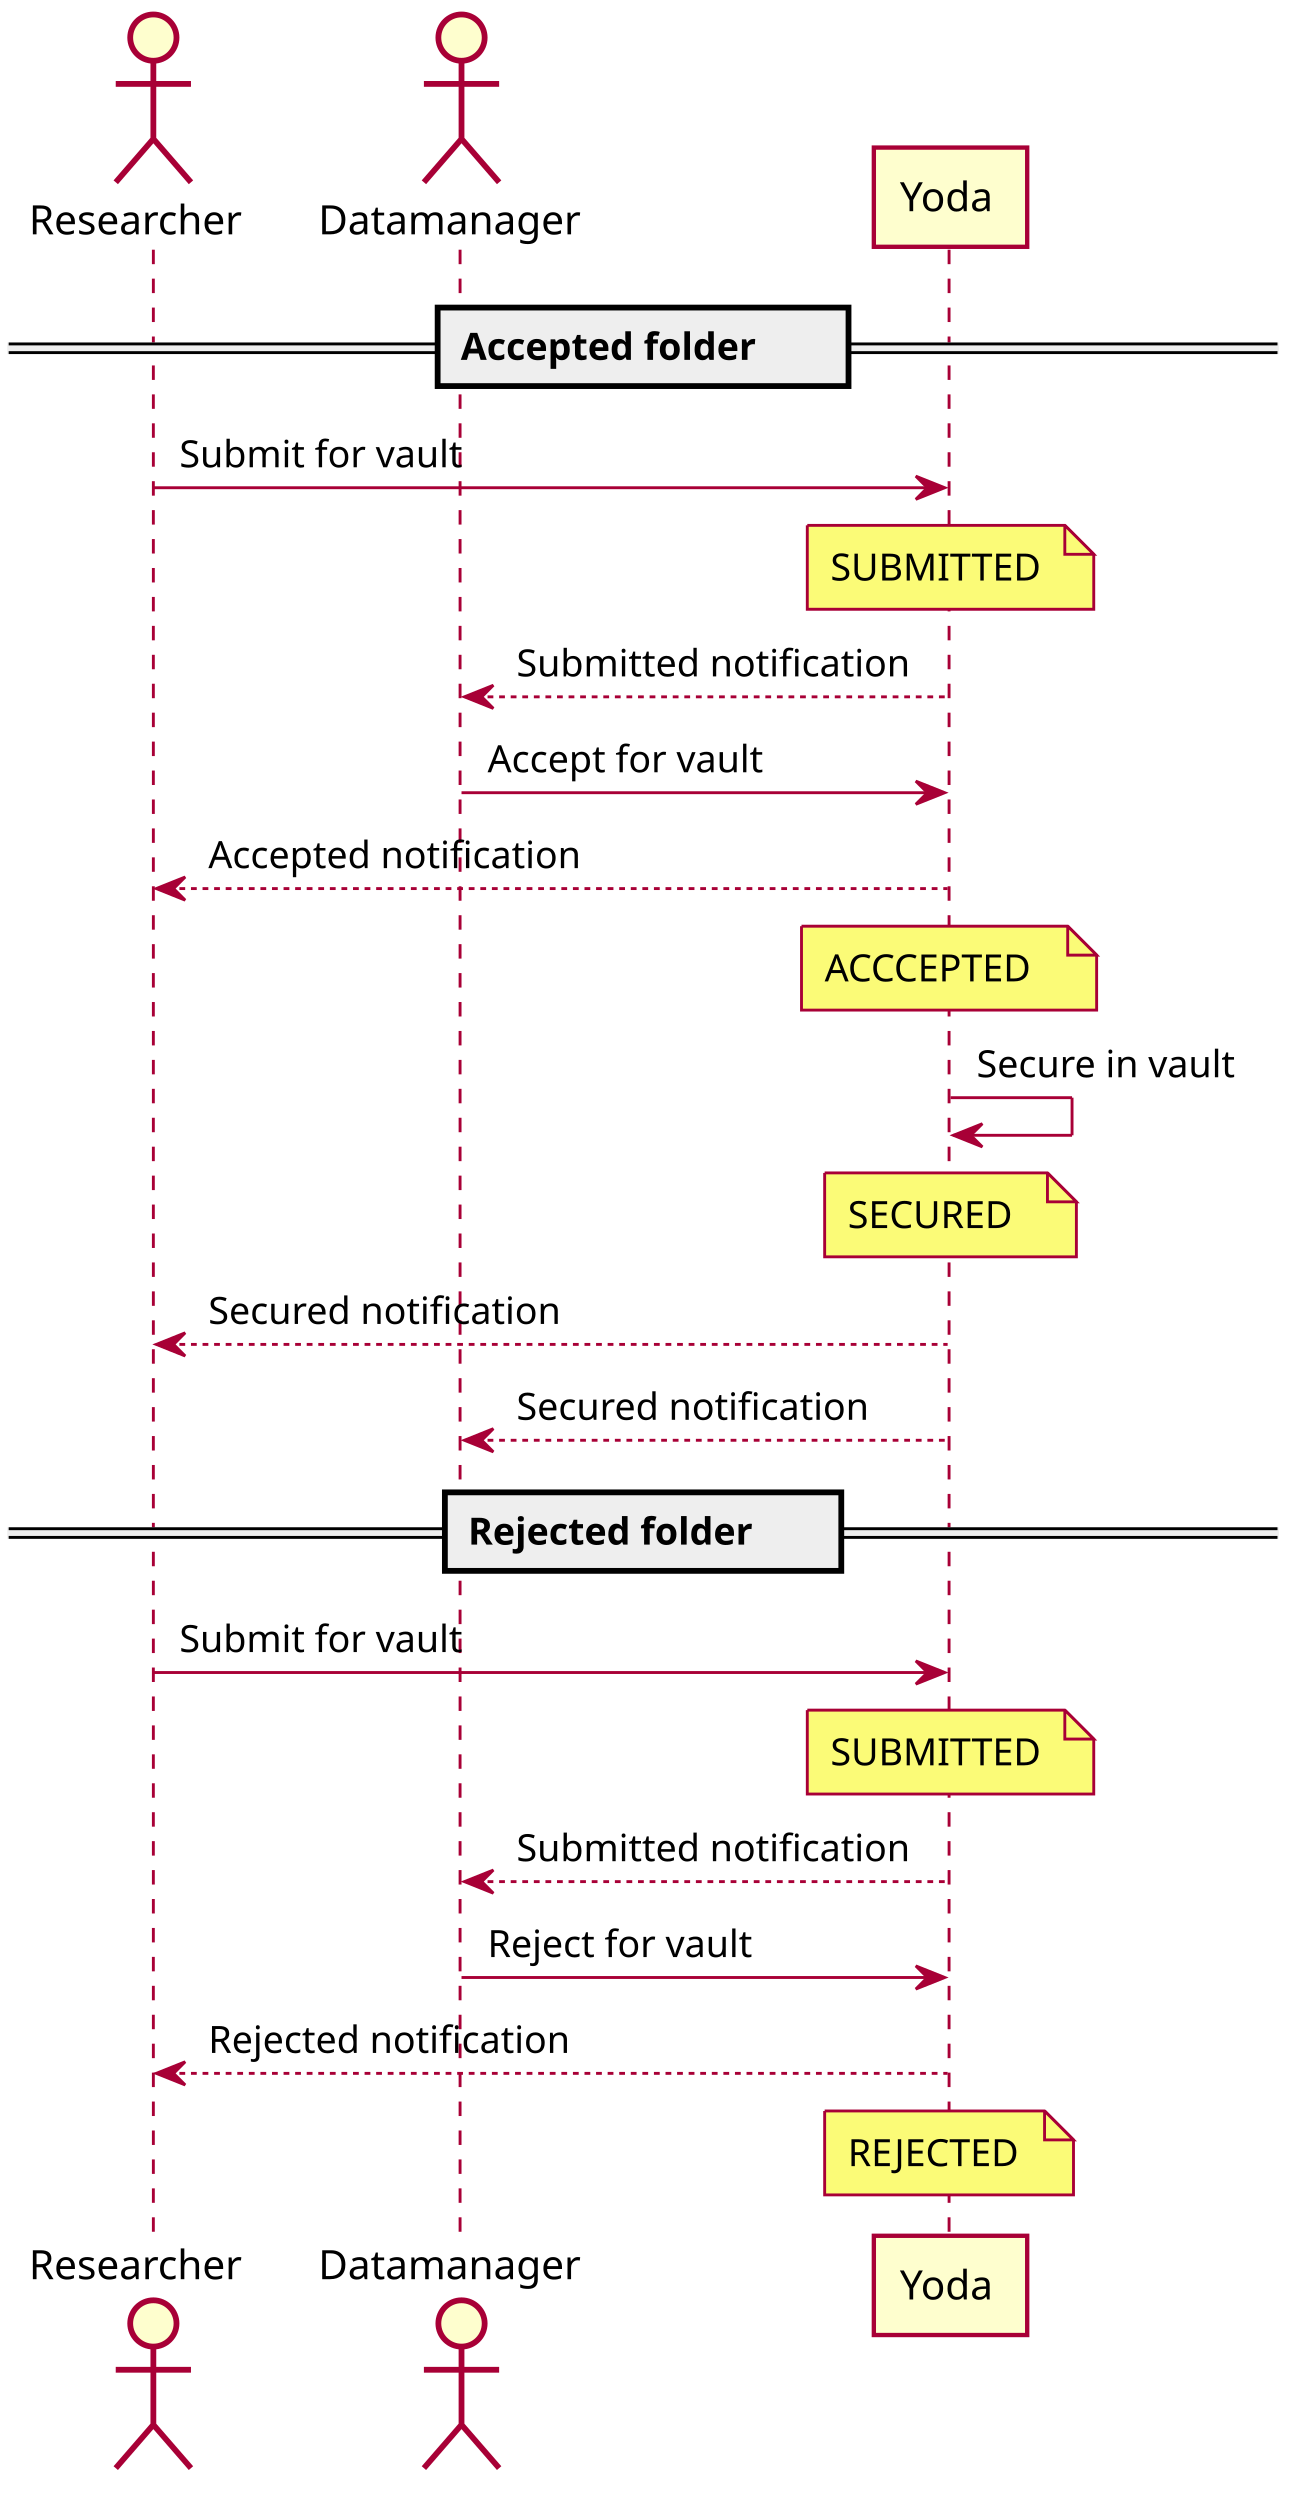
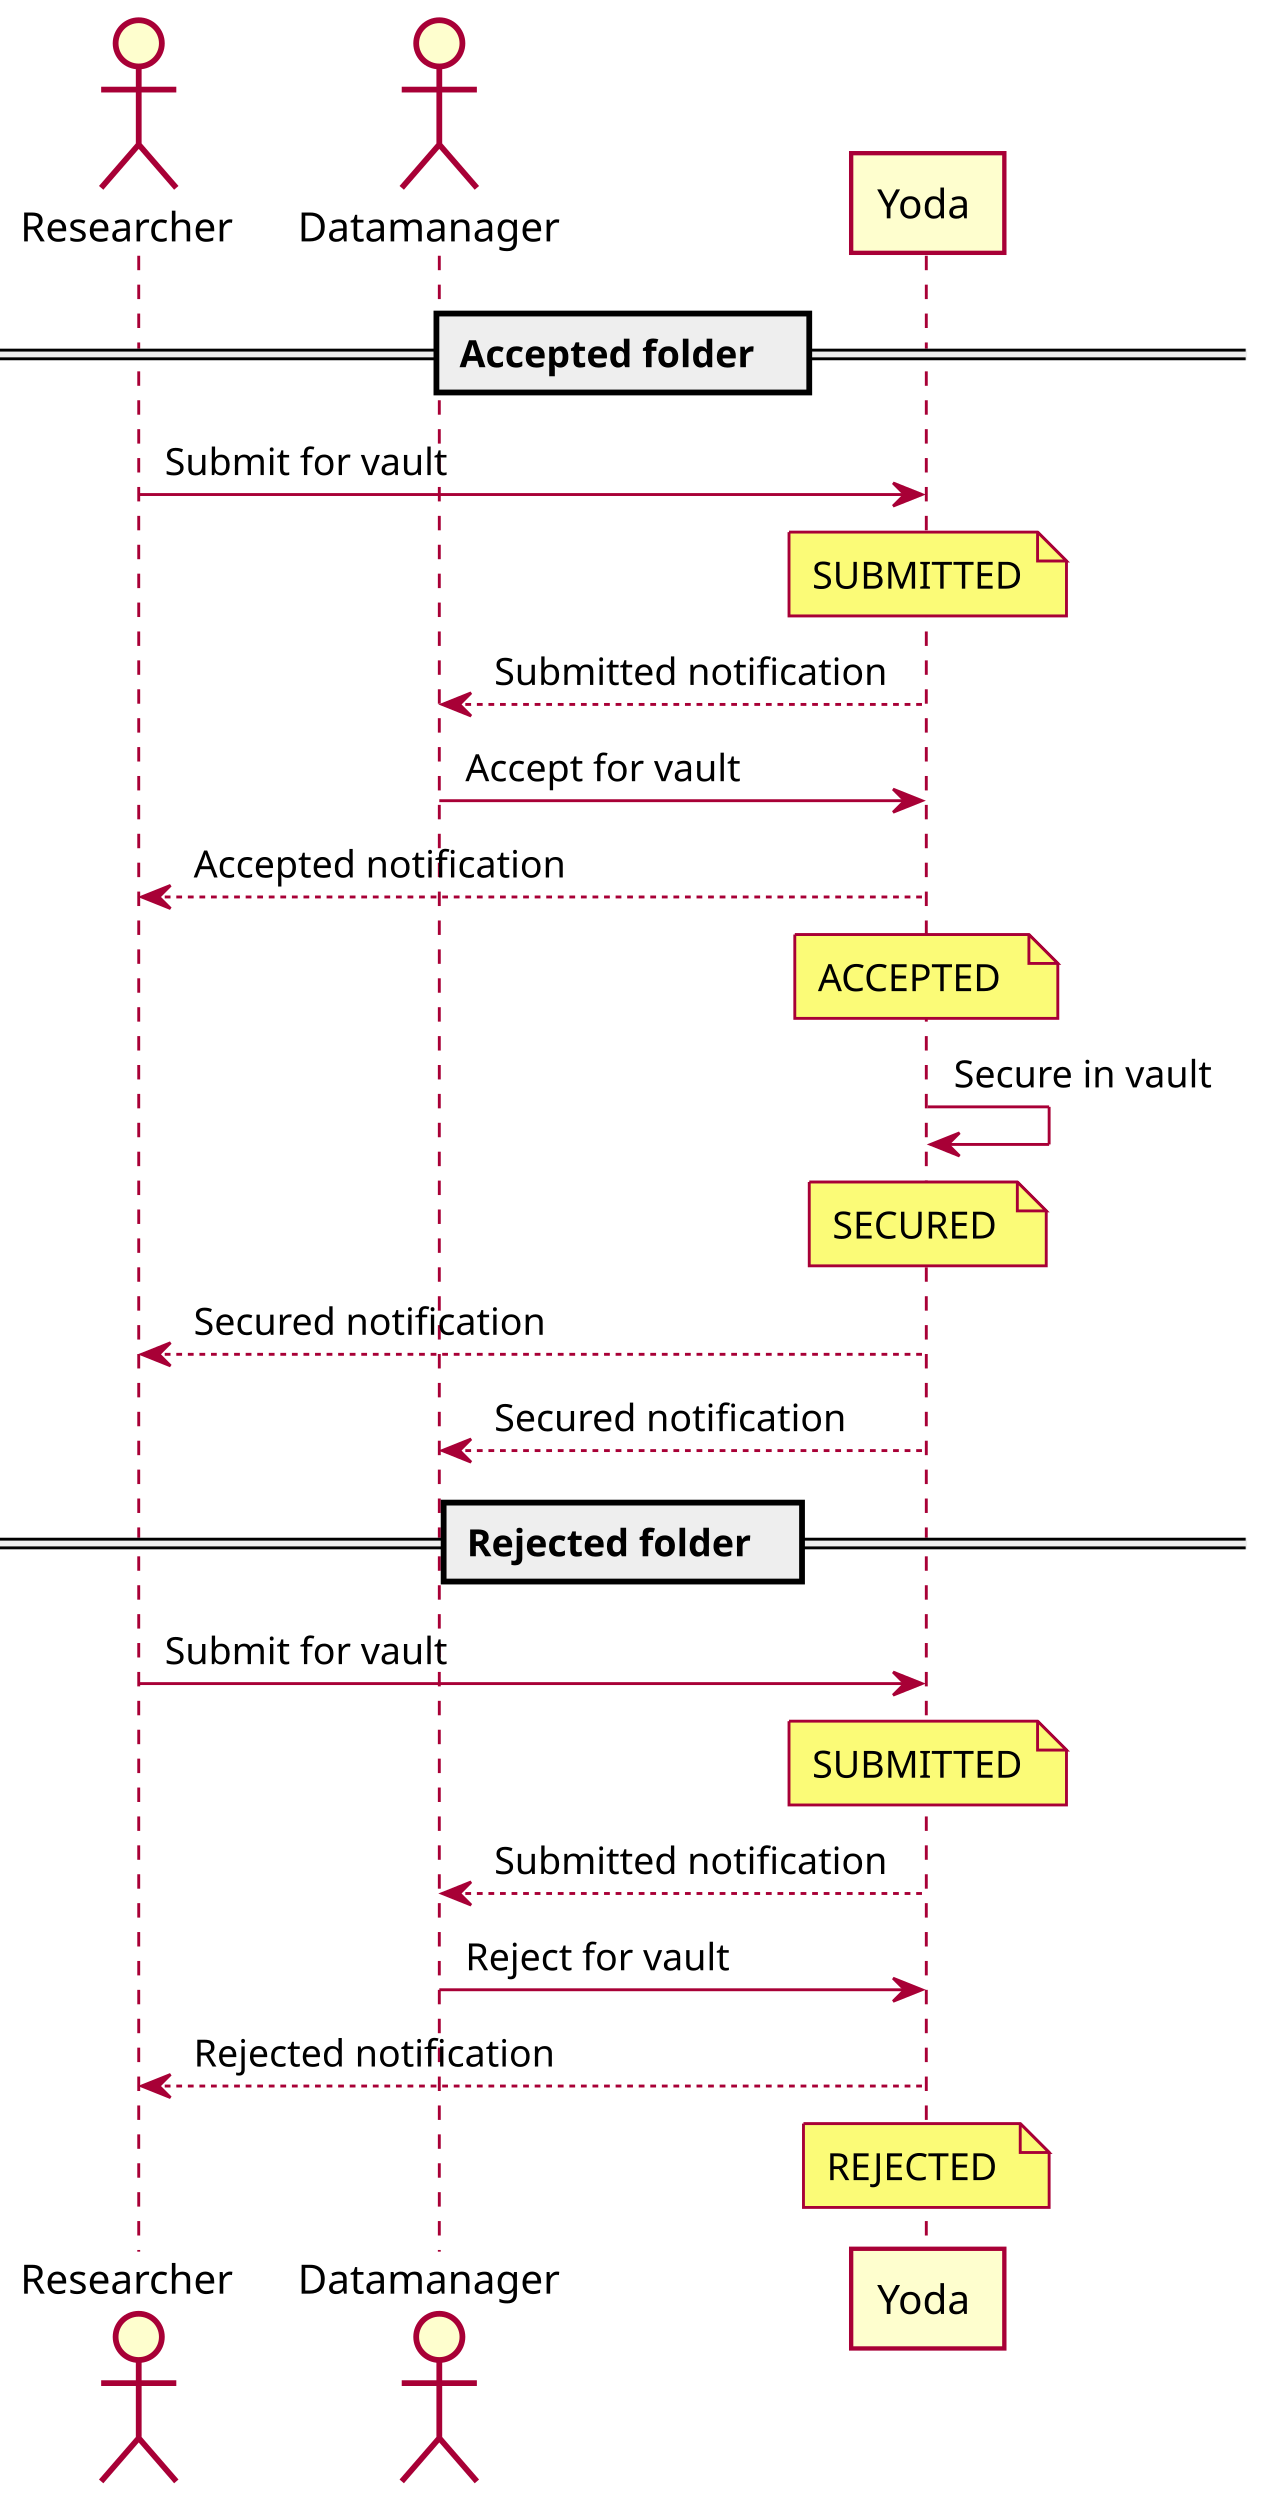
- <svg xmlns="http://www.w3.org/2000/svg" contentScriptType="application/ecmascript" contentStyleType="text/css" height="864px" preserveAspectRatio="none" style="width:453px;height:864px;" version="1.1" viewBox="0 0 453 864" width="453px" zoomAndPan="magnify">
+ <svg xmlns="http://www.w3.org/2000/svg" contentScriptType="application/ecmascript" contentStyleType="text/css" height="865px" preserveAspectRatio="none" style="width:438px;height:865px;background:#FFFFFF;" version="1.1" viewBox="0 0 438 865" width="438px" zoomAndPan="magnify">
  <defs />
  <g>
-     <line style="stroke: #A80036; stroke-width: 1.0; stroke-dasharray: 5.0,5.0;" x1="53" x2="53" y1="86.297" y2="773.688" />
-     <line style="stroke: #A80036; stroke-width: 1.0; stroke-dasharray: 5.0,5.0;" x1="159" x2="159" y1="86.297" y2="773.688" />
-     <line style="stroke: #A80036; stroke-width: 1.0; stroke-dasharray: 5.0,5.0;" x1="328" x2="328" y1="86.297" y2="773.688" />
-     <text fill="#000000" font-family="sans-serif" font-size="14" lengthAdjust="spacingAndGlyphs" textLength="80" x="10" y="80.995">Researcher</text>
-     <ellipse cx="53" cy="13" fill="#FEFECE" rx="8" ry="8" style="stroke: #A80036; stroke-width: 2.0;" />
-     <path d="M53,21 L53,48 M40,29 L66,29 M53,48 L40,63 M53,48 L66,63 " fill="none" style="stroke: #A80036; stroke-width: 2.0;" />
-     <text fill="#000000" font-family="sans-serif" font-size="14" lengthAdjust="spacingAndGlyphs" textLength="80" x="10" y="787.683">Researcher</text>
-     <ellipse cx="53" cy="802.984" fill="#FEFECE" rx="8" ry="8" style="stroke: #A80036; stroke-width: 2.0;" />
-     <path d="M53,810.984 L53,837.984 M40,818.984 L66,818.984 M53,837.984 L40,852.984 M53,837.984 L66,852.984 " fill="none" style="stroke: #A80036; stroke-width: 2.0;" />
-     <text fill="#000000" font-family="sans-serif" font-size="14" lengthAdjust="spacingAndGlyphs" textLength="93" x="110" y="80.995">Datamanager</text>
-     <ellipse cx="159.5" cy="13" fill="#FEFECE" rx="8" ry="8" style="stroke: #A80036; stroke-width: 2.0;" />
-     <path d="M159.5,21 L159.5,48 M146.5,29 L172.5,29 M159.5,48 L146.5,63 M159.5,48 L172.5,63 " fill="none" style="stroke: #A80036; stroke-width: 2.0;" />
-     <text fill="#000000" font-family="sans-serif" font-size="14" lengthAdjust="spacingAndGlyphs" textLength="93" x="110" y="787.683">Datamanager</text>
-     <ellipse cx="159.5" cy="802.984" fill="#FEFECE" rx="8" ry="8" style="stroke: #A80036; stroke-width: 2.0;" />
-     <path d="M159.5,810.984 L159.5,837.984 M146.5,818.984 L172.5,818.984 M159.5,837.984 L146.5,852.984 M159.5,837.984 L172.5,852.984 " fill="none" style="stroke: #A80036; stroke-width: 2.0;" />
-     <rect fill="#FEFECE" height="34.297" style="stroke: #A80036; stroke-width: 1.5;" width="53" x="302" y="51" />
-     <text fill="#000000" font-family="sans-serif" font-size="14" lengthAdjust="spacingAndGlyphs" textLength="35" x="311" y="72.995">Yoda</text>
-     <rect fill="#FEFECE" height="34.297" style="stroke: #A80036; stroke-width: 1.5;" width="53" x="302" y="772.688" />
-     <text fill="#000000" font-family="sans-serif" font-size="14" lengthAdjust="spacingAndGlyphs" textLength="35" x="311" y="794.683">Yoda</text>
-     <rect fill="#EEEEEE" height="3" style="stroke: #EEEEEE; stroke-width: 1.0;" width="438.5" x="3" y="118.863" />
-     <line style="stroke: #000000; stroke-width: 1.0;" x1="3" x2="441.5" y1="118.863" y2="118.863" />
-     <line style="stroke: #000000; stroke-width: 1.0;" x1="3" x2="441.5" y1="121.863" y2="121.863" />
-     <rect fill="#EEEEEE" height="27.133" style="stroke: #000000; stroke-width: 2.0;" width="142" x="151.25" y="106.297" />
-     <text fill="#000000" font-family="sans-serif" font-size="13" font-weight="bold" lengthAdjust="spacingAndGlyphs" textLength="119" x="159.25" y="124.364">Accepted folder</text>
-     <polygon fill="#A80036" points="316.5,164.562,326.5,168.562,316.5,172.562,320.5,168.562" style="stroke: #A80036; stroke-width: 1.0;" />
-     <line style="stroke: #A80036; stroke-width: 1.0;" x1="53" x2="322.5" y1="168.562" y2="168.562" />
-     <text fill="#000000" font-family="sans-serif" font-size="13" lengthAdjust="spacingAndGlyphs" textLength="102" x="62" y="161.497">Submit for vault</text>
-     <path d="M279,181.562 L279,210.562 L378,210.562 L378,191.562 L368,181.562 L279,181.562 " fill="#FBFB77" style="stroke: #A80036; stroke-width: 1.0;" />
-     <path d="M368,181.562 L368,191.562 L378,191.562 L368,181.562 " fill="#FBFB77" style="stroke: #A80036; stroke-width: 1.0;" />
-     <text fill="#000000" font-family="sans-serif" font-size="13" lengthAdjust="spacingAndGlyphs" textLength="74" x="287" y="200.629">SUBMITTED</text>
-     <polygon fill="#A80036" points="170.5,236.828,160.5,240.828,170.5,244.828,166.5,240.828" style="stroke: #A80036; stroke-width: 1.0;" />
-     <line style="stroke: #A80036; stroke-width: 1.0; stroke-dasharray: 2.0,2.0;" x1="164.5" x2="327.5" y1="240.828" y2="240.828" />
-     <text fill="#000000" font-family="sans-serif" font-size="13" lengthAdjust="spacingAndGlyphs" textLength="141" x="178.5" y="233.762">Submitted notification</text>
-     <polygon fill="#A80036" points="316.5,269.961,326.5,273.961,316.5,277.961,320.5,273.961" style="stroke: #A80036; stroke-width: 1.0;" />
-     <line style="stroke: #A80036; stroke-width: 1.0;" x1="159.5" x2="322.5" y1="273.961" y2="273.961" />
-     <text fill="#000000" font-family="sans-serif" font-size="13" lengthAdjust="spacingAndGlyphs" textLength="100" x="168.5" y="266.895">Accept for vault</text>
-     <polygon fill="#A80036" points="64,303.094,54,307.094,64,311.094,60,307.094" style="stroke: #A80036; stroke-width: 1.0;" />
-     <line style="stroke: #A80036; stroke-width: 1.0; stroke-dasharray: 2.0,2.0;" x1="58" x2="327.5" y1="307.094" y2="307.094" />
-     <text fill="#000000" font-family="sans-serif" font-size="13" lengthAdjust="spacingAndGlyphs" textLength="134" x="72" y="300.028">Accepted notification</text>
-     <path d="M277,320.094 L277,349.094 L379,349.094 L379,330.094 L369,320.094 L277,320.094 " fill="#FBFB77" style="stroke: #A80036; stroke-width: 1.0;" />
-     <path d="M369,320.094 L369,330.094 L379,330.094 L369,320.094 " fill="#FBFB77" style="stroke: #A80036; stroke-width: 1.0;" />
-     <text fill="#000000" font-family="sans-serif" font-size="13" lengthAdjust="spacingAndGlyphs" textLength="77" x="285" y="339.161">ACCCEPTED</text>
-     <line style="stroke: #A80036; stroke-width: 1.0;" x1="328.5" x2="370.5" y1="379.359" y2="379.359" />
-     <line style="stroke: #A80036; stroke-width: 1.0;" x1="370.5" x2="370.5" y1="379.359" y2="392.359" />
-     <line style="stroke: #A80036; stroke-width: 1.0;" x1="329.5" x2="370.5" y1="392.359" y2="392.359" />
-     <polygon fill="#A80036" points="339.5,388.359,329.5,392.359,339.5,396.359,335.5,392.359" style="stroke: #A80036; stroke-width: 1.0;" />
-     <text fill="#000000" font-family="sans-serif" font-size="13" lengthAdjust="spacingAndGlyphs" textLength="95" x="337.5" y="372.293">Secure in vault</text>
-     <path d="M285,405.359 L285,434.359 L372,434.359 L372,415.359 L362,405.359 L285,405.359 " fill="#FBFB77" style="stroke: #A80036; stroke-width: 1.0;" />
-     <path d="M362,405.359 L362,415.359 L372,415.359 L362,405.359 " fill="#FBFB77" style="stroke: #A80036; stroke-width: 1.0;" />
-     <text fill="#000000" font-family="sans-serif" font-size="13" lengthAdjust="spacingAndGlyphs" textLength="62" x="293" y="424.426">SECURED</text>
-     <polygon fill="#A80036" points="64,460.625,54,464.625,64,468.625,60,464.625" style="stroke: #A80036; stroke-width: 1.0;" />
-     <line style="stroke: #A80036; stroke-width: 1.0; stroke-dasharray: 2.0,2.0;" x1="58" x2="327.5" y1="464.625" y2="464.625" />
-     <text fill="#000000" font-family="sans-serif" font-size="13" lengthAdjust="spacingAndGlyphs" textLength="127" x="72" y="457.559">Secured notification</text>
-     <polygon fill="#A80036" points="170.5,493.758,160.5,497.758,170.5,501.758,166.5,497.758" style="stroke: #A80036; stroke-width: 1.0;" />
-     <line style="stroke: #A80036; stroke-width: 1.0; stroke-dasharray: 2.0,2.0;" x1="164.5" x2="327.5" y1="497.758" y2="497.758" />
-     <text fill="#000000" font-family="sans-serif" font-size="13" lengthAdjust="spacingAndGlyphs" textLength="127" x="178.5" y="490.692">Secured notification</text>
-     <rect fill="#EEEEEE" height="3" style="stroke: #EEEEEE; stroke-width: 1.0;" width="438.5" x="3" y="528.324" />
-     <line style="stroke: #000000; stroke-width: 1.0;" x1="3" x2="441.5" y1="528.324" y2="528.324" />
-     <line style="stroke: #000000; stroke-width: 1.0;" x1="3" x2="441.5" y1="531.324" y2="531.324" />
-     <rect fill="#EEEEEE" height="27.133" style="stroke: #000000; stroke-width: 2.0;" width="137" x="153.75" y="515.758" />
-     <text fill="#000000" font-family="sans-serif" font-size="13" font-weight="bold" lengthAdjust="spacingAndGlyphs" textLength="114" x="161.75" y="533.825">Rejected folder</text>
-     <polygon fill="#A80036" points="316.5,574.023,326.5,578.023,316.5,582.023,320.5,578.023" style="stroke: #A80036; stroke-width: 1.0;" />
-     <line style="stroke: #A80036; stroke-width: 1.0;" x1="53" x2="322.5" y1="578.023" y2="578.023" />
-     <text fill="#000000" font-family="sans-serif" font-size="13" lengthAdjust="spacingAndGlyphs" textLength="102" x="62" y="570.957">Submit for vault</text>
-     <path d="M279,591.023 L279,620.023 L378,620.023 L378,601.023 L368,591.023 L279,591.023 " fill="#FBFB77" style="stroke: #A80036; stroke-width: 1.0;" />
-     <path d="M368,591.023 L368,601.023 L378,601.023 L368,591.023 " fill="#FBFB77" style="stroke: #A80036; stroke-width: 1.0;" />
-     <text fill="#000000" font-family="sans-serif" font-size="13" lengthAdjust="spacingAndGlyphs" textLength="74" x="287" y="610.09">SUBMITTED</text>
-     <polygon fill="#A80036" points="170.5,646.289,160.5,650.289,170.5,654.289,166.5,650.289" style="stroke: #A80036; stroke-width: 1.0;" />
-     <line style="stroke: #A80036; stroke-width: 1.0; stroke-dasharray: 2.0,2.0;" x1="164.5" x2="327.5" y1="650.289" y2="650.289" />
-     <text fill="#000000" font-family="sans-serif" font-size="13" lengthAdjust="spacingAndGlyphs" textLength="141" x="178.5" y="643.223">Submitted notification</text>
-     <polygon fill="#A80036" points="316.5,679.422,326.5,683.422,316.5,687.422,320.5,683.422" style="stroke: #A80036; stroke-width: 1.0;" />
-     <line style="stroke: #A80036; stroke-width: 1.0;" x1="159.5" x2="322.5" y1="683.422" y2="683.422" />
-     <text fill="#000000" font-family="sans-serif" font-size="13" lengthAdjust="spacingAndGlyphs" textLength="95" x="168.5" y="676.356">Reject for vault</text>
-     <polygon fill="#A80036" points="64,712.555,54,716.555,64,720.555,60,716.555" style="stroke: #A80036; stroke-width: 1.0;" />
-     <line style="stroke: #A80036; stroke-width: 1.0; stroke-dasharray: 2.0,2.0;" x1="58" x2="327.5" y1="716.555" y2="716.555" />
-     <text fill="#000000" font-family="sans-serif" font-size="13" lengthAdjust="spacingAndGlyphs" textLength="129" x="72" y="709.489">Rejected notification</text>
-     <path d="M285,729.555 L285,758.555 L371,758.555 L371,739.555 L361,729.555 L285,729.555 " fill="#FBFB77" style="stroke: #A80036; stroke-width: 1.0;" />
-     <path d="M361,729.555 L361,739.555 L371,739.555 L361,729.555 " fill="#FBFB77" style="stroke: #A80036; stroke-width: 1.0;" />
-     <text fill="#000000" font-family="sans-serif" font-size="13" lengthAdjust="spacingAndGlyphs" textLength="61" x="293" y="748.622">REJECTED</text>
+     <line style="stroke:#A80036;stroke-width:1.0;stroke-dasharray:5.0,5.0;" x1="48" x2="48" y1="88.488" y2="779.078" />
+     <line style="stroke:#A80036;stroke-width:1.0;stroke-dasharray:5.0,5.0;" x1="152" x2="152" y1="88.488" y2="779.078" />
+     <line style="stroke:#A80036;stroke-width:1.0;stroke-dasharray:5.0,5.0;" x1="320.5" x2="320.5" y1="88.488" y2="779.078" />
+     <text fill="#000000" font-family="sans-serif" font-size="14" lengthAdjust="spacing" textLength="76" x="7" y="83.535">Researcher</text>
+     <ellipse cx="48" cy="15" fill="#FEFECE" rx="8" ry="8" style="stroke:#A80036;stroke-width:2.0;" />
+     <path d="M48,23 L48,50 M35,31 L61,31 M48,50 L35,65 M48,50 L61,65 " fill="none" style="stroke:#A80036;stroke-width:2.0;" />
+     <text fill="#000000" font-family="sans-serif" font-size="14" lengthAdjust="spacing" textLength="76" x="7" y="793.613">Researcher</text>
+     <ellipse cx="48" cy="808.566" fill="#FEFECE" rx="8" ry="8" style="stroke:#A80036;stroke-width:2.0;" />
+     <path d="M48,816.566 L48,843.566 M35,824.566 L61,824.566 M48,843.566 L35,858.566 M48,843.566 L61,858.566 " fill="none" style="stroke:#A80036;stroke-width:2.0;" />
+     <text fill="#000000" font-family="sans-serif" font-size="14" lengthAdjust="spacing" textLength="92" x="103" y="83.535">Datamanager</text>
+     <ellipse cx="152" cy="15" fill="#FEFECE" rx="8" ry="8" style="stroke:#A80036;stroke-width:2.0;" />
+     <path d="M152,23 L152,50 M139,31 L165,31 M152,50 L139,65 M152,50 L165,65 " fill="none" style="stroke:#A80036;stroke-width:2.0;" />
+     <text fill="#000000" font-family="sans-serif" font-size="14" lengthAdjust="spacing" textLength="92" x="103" y="793.613">Datamanager</text>
+     <ellipse cx="152" cy="808.566" fill="#FEFECE" rx="8" ry="8" style="stroke:#A80036;stroke-width:2.0;" />
+     <path d="M152,816.566 L152,843.566 M139,824.566 L165,824.566 M152,843.566 L139,858.566 M152,843.566 L165,858.566 " fill="none" style="stroke:#A80036;stroke-width:2.0;" />
+     <rect fill="#FEFECE" height="34.488" style="stroke:#A80036;stroke-width:1.5;" width="53" x="294.5" y="53" />
+     <text fill="#000000" font-family="sans-serif" font-size="14" lengthAdjust="spacing" textLength="35" x="303.5" y="75.535">Yoda</text>
+     <rect fill="#FEFECE" height="34.488" style="stroke:#A80036;stroke-width:1.5;" width="53" x="294.5" y="778.078" />
+     <text fill="#000000" font-family="sans-serif" font-size="14" lengthAdjust="spacing" textLength="35" x="303.5" y="800.613">Yoda</text>
+     <rect fill="#EEEEEE" height="3" style="stroke:#EEEEEE;stroke-width:1.0;" width="431" x="0" y="121.144" />
+     <line style="stroke:#000000;stroke-width:1.0;" x1="0" x2="431" y1="121.144" y2="121.144" />
+     <line style="stroke:#000000;stroke-width:1.0;" x1="0" x2="431" y1="124.144" y2="124.144" />
+     <rect fill="#EEEEEE" height="27.311" style="stroke:#000000;stroke-width:2.0;" width="129" x="151" y="108.488" />
+     <text fill="#000000" font-family="sans-serif" font-size="13" font-weight="bold" lengthAdjust="spacing" textLength="107" x="159" y="127.057">Accepted folder</text>
+     <polygon fill="#A80036" points="309,167.109,319,171.109,309,175.109,313,171.109" style="stroke:#A80036;stroke-width:1.0;" />
+     <line style="stroke:#A80036;stroke-width:1.0;" x1="48" x2="315" y1="171.109" y2="171.109" />
+     <text fill="#000000" font-family="sans-serif" font-size="13" lengthAdjust="spacing" textLength="101" x="57" y="164.367">Submit for vault</text>
+     <path d="M273,184.109 L273,213.109 L369,213.109 L369,194.109 L359,184.109 L273,184.109 " fill="#FBFB77" style="stroke:#A80036;stroke-width:1.0;" />
+     <path d="M359,184.109 L359,194.109 L369,194.109 L359,184.109 " fill="#FBFB77" style="stroke:#A80036;stroke-width:1.0;" />
+     <text fill="#000000" font-family="sans-serif" font-size="13" lengthAdjust="spacing" textLength="71" x="281" y="203.678">SUBMITTED</text>
+     <polygon fill="#A80036" points="163,239.731,153,243.731,163,247.731,159,243.731" style="stroke:#A80036;stroke-width:1.0;" />
+     <line style="stroke:#A80036;stroke-width:1.0;stroke-dasharray:2.0,2.0;" x1="157" x2="320" y1="243.731" y2="243.731" />
+     <text fill="#000000" font-family="sans-serif" font-size="13" lengthAdjust="spacing" textLength="141" x="171" y="236.988">Submitted notification</text>
+     <polygon fill="#A80036" points="309,273.041,319,277.041,309,281.041,313,277.041" style="stroke:#A80036;stroke-width:1.0;" />
+     <line style="stroke:#A80036;stroke-width:1.0;" x1="152" x2="315" y1="277.041" y2="277.041" />
+     <text fill="#000000" font-family="sans-serif" font-size="13" lengthAdjust="spacing" textLength="100" x="161" y="270.299">Accept for vault</text>
+     <polygon fill="#A80036" points="59,306.352,49,310.352,59,314.352,55,310.352" style="stroke:#A80036;stroke-width:1.0;" />
+     <line style="stroke:#A80036;stroke-width:1.0;stroke-dasharray:2.0,2.0;" x1="53" x2="320" y1="310.352" y2="310.352" />
+     <text fill="#000000" font-family="sans-serif" font-size="13" lengthAdjust="spacing" textLength="135" x="67" y="303.609">Accepted notification</text>
+     <path d="M275,323.352 L275,352.352 L366,352.352 L366,333.352 L356,323.352 L275,323.352 " fill="#FBFB77" style="stroke:#A80036;stroke-width:1.0;" />
+     <path d="M356,323.352 L356,333.352 L366,333.352 L356,323.352 " fill="#FBFB77" style="stroke:#A80036;stroke-width:1.0;" />
+     <text fill="#000000" font-family="sans-serif" font-size="13" lengthAdjust="spacing" textLength="66" x="283" y="342.92">ACCEPTED</text>
+     <line style="stroke:#A80036;stroke-width:1.0;" x1="321" x2="363" y1="382.973" y2="382.973" />
+     <line style="stroke:#A80036;stroke-width:1.0;" x1="363" x2="363" y1="382.973" y2="395.973" />
+     <line style="stroke:#A80036;stroke-width:1.0;" x1="322" x2="363" y1="395.973" y2="395.973" />
+     <polygon fill="#A80036" points="332,391.973,322,395.973,332,399.973,328,395.973" style="stroke:#A80036;stroke-width:1.0;" />
+     <text fill="#000000" font-family="sans-serif" font-size="13" lengthAdjust="spacing" textLength="92" x="330" y="376.231">Secure in vault</text>
+     <path d="M280,408.973 L280,437.973 L362,437.973 L362,418.973 L352,408.973 L280,408.973 " fill="#FBFB77" style="stroke:#A80036;stroke-width:1.0;" />
+     <path d="M352,408.973 L352,418.973 L362,418.973 L352,408.973 " fill="#FBFB77" style="stroke:#A80036;stroke-width:1.0;" />
+     <text fill="#000000" font-family="sans-serif" font-size="13" lengthAdjust="spacing" textLength="57" x="288" y="428.541">SECURED</text>
+     <polygon fill="#A80036" points="59,464.594,49,468.594,59,472.594,55,468.594" style="stroke:#A80036;stroke-width:1.0;" />
+     <line style="stroke:#A80036;stroke-width:1.0;stroke-dasharray:2.0,2.0;" x1="53" x2="320" y1="468.594" y2="468.594" />
+     <text fill="#000000" font-family="sans-serif" font-size="13" lengthAdjust="spacing" textLength="126" x="67" y="461.852">Secured notification</text>
+     <polygon fill="#A80036" points="163,497.904,153,501.904,163,505.904,159,501.904" style="stroke:#A80036;stroke-width:1.0;" />
+     <line style="stroke:#A80036;stroke-width:1.0;stroke-dasharray:2.0,2.0;" x1="157" x2="320" y1="501.904" y2="501.904" />
+     <text fill="#000000" font-family="sans-serif" font-size="13" lengthAdjust="spacing" textLength="126" x="171" y="495.162">Secured notification</text>
+     <rect fill="#EEEEEE" height="3" style="stroke:#EEEEEE;stroke-width:1.0;" width="431" x="0" y="532.56" />
+     <line style="stroke:#000000;stroke-width:1.0;" x1="0" x2="431" y1="532.56" y2="532.56" />
+     <line style="stroke:#000000;stroke-width:1.0;" x1="0" x2="431" y1="535.56" y2="535.56" />
+     <rect fill="#EEEEEE" height="27.311" style="stroke:#000000;stroke-width:2.0;" width="124" x="153.5" y="519.904" />
+     <text fill="#000000" font-family="sans-serif" font-size="13" font-weight="bold" lengthAdjust="spacing" textLength="102" x="161.5" y="538.473">Rejected folder</text>
+     <polygon fill="#A80036" points="309,578.525,319,582.525,309,586.525,313,582.525" style="stroke:#A80036;stroke-width:1.0;" />
+     <line style="stroke:#A80036;stroke-width:1.0;" x1="48" x2="315" y1="582.525" y2="582.525" />
+     <text fill="#000000" font-family="sans-serif" font-size="13" lengthAdjust="spacing" textLength="101" x="57" y="575.783">Submit for vault</text>
+     <path d="M273,595.525 L273,624.525 L369,624.525 L369,605.525 L359,595.525 L273,595.525 " fill="#FBFB77" style="stroke:#A80036;stroke-width:1.0;" />
+     <path d="M359,595.525 L359,605.525 L369,605.525 L359,595.525 " fill="#FBFB77" style="stroke:#A80036;stroke-width:1.0;" />
+     <text fill="#000000" font-family="sans-serif" font-size="13" lengthAdjust="spacing" textLength="71" x="281" y="615.094">SUBMITTED</text>
+     <polygon fill="#A80036" points="163,651.146,153,655.146,163,659.146,159,655.146" style="stroke:#A80036;stroke-width:1.0;" />
+     <line style="stroke:#A80036;stroke-width:1.0;stroke-dasharray:2.0,2.0;" x1="157" x2="320" y1="655.146" y2="655.146" />
+     <text fill="#000000" font-family="sans-serif" font-size="13" lengthAdjust="spacing" textLength="141" x="171" y="648.404">Submitted notification</text>
+     <polygon fill="#A80036" points="309,684.457,319,688.457,309,692.457,313,688.457" style="stroke:#A80036;stroke-width:1.0;" />
+     <line style="stroke:#A80036;stroke-width:1.0;" x1="152" x2="315" y1="688.457" y2="688.457" />
+     <text fill="#000000" font-family="sans-serif" font-size="13" lengthAdjust="spacing" textLength="95" x="161" y="681.715">Reject for vault</text>
+     <polygon fill="#A80036" points="59,717.768,49,721.768,59,725.768,55,721.768" style="stroke:#A80036;stroke-width:1.0;" />
+     <line style="stroke:#A80036;stroke-width:1.0;stroke-dasharray:2.0,2.0;" x1="53" x2="320" y1="721.768" y2="721.768" />
+     <text fill="#000000" font-family="sans-serif" font-size="13" lengthAdjust="spacing" textLength="130" x="67" y="715.025">Rejected notification</text>
+     <path d="M278,734.768 L278,763.768 L363,763.768 L363,744.768 L353,734.768 L278,734.768 " fill="#FBFB77" style="stroke:#A80036;stroke-width:1.0;" />
+     <path d="M353,734.768 L353,744.768 L363,744.768 L353,734.768 " fill="#FBFB77" style="stroke:#A80036;stroke-width:1.0;" />
+     <text fill="#000000" font-family="sans-serif" font-size="13" lengthAdjust="spacing" textLength="60" x="286" y="754.336">REJECTED</text>
  </g>
</svg>
